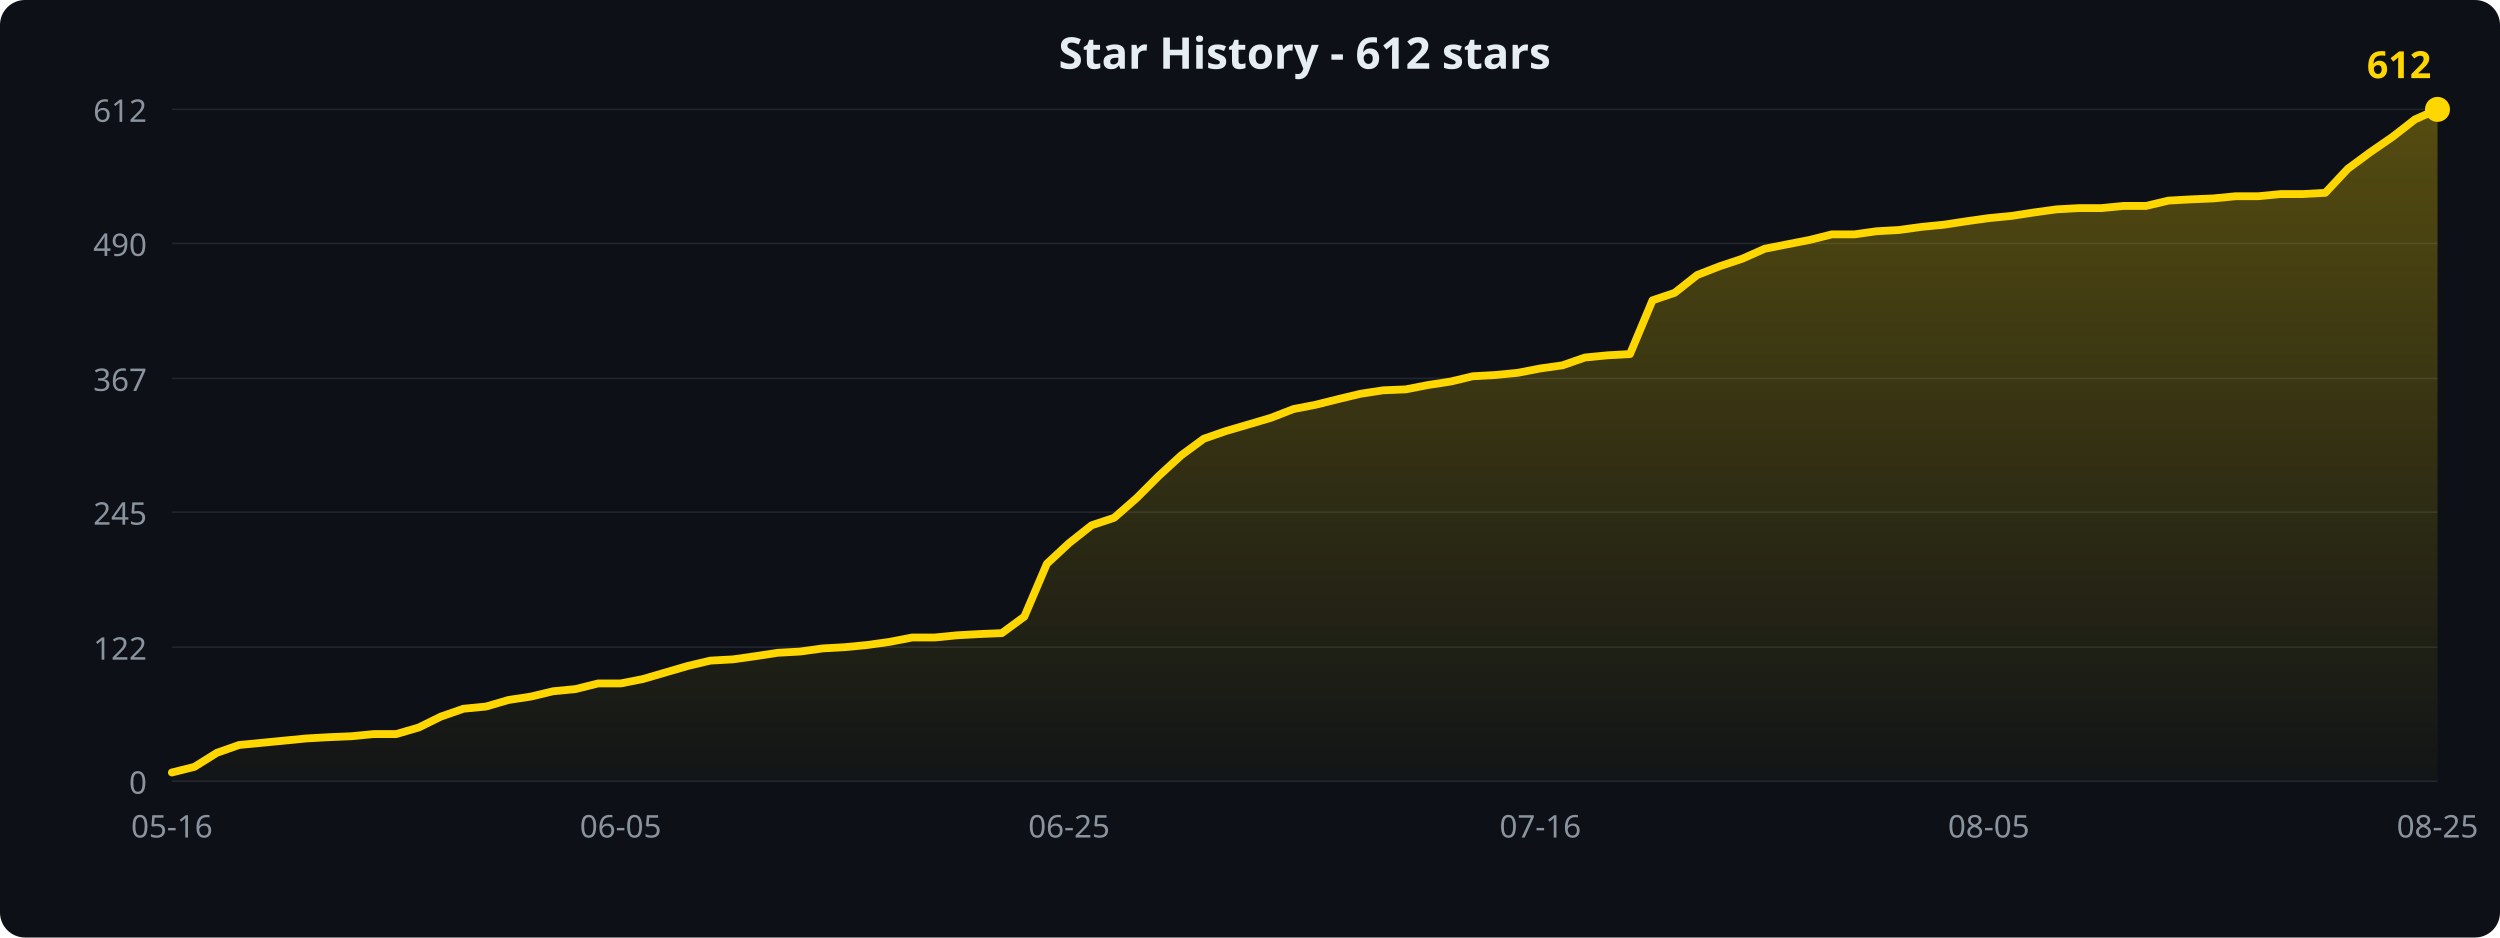
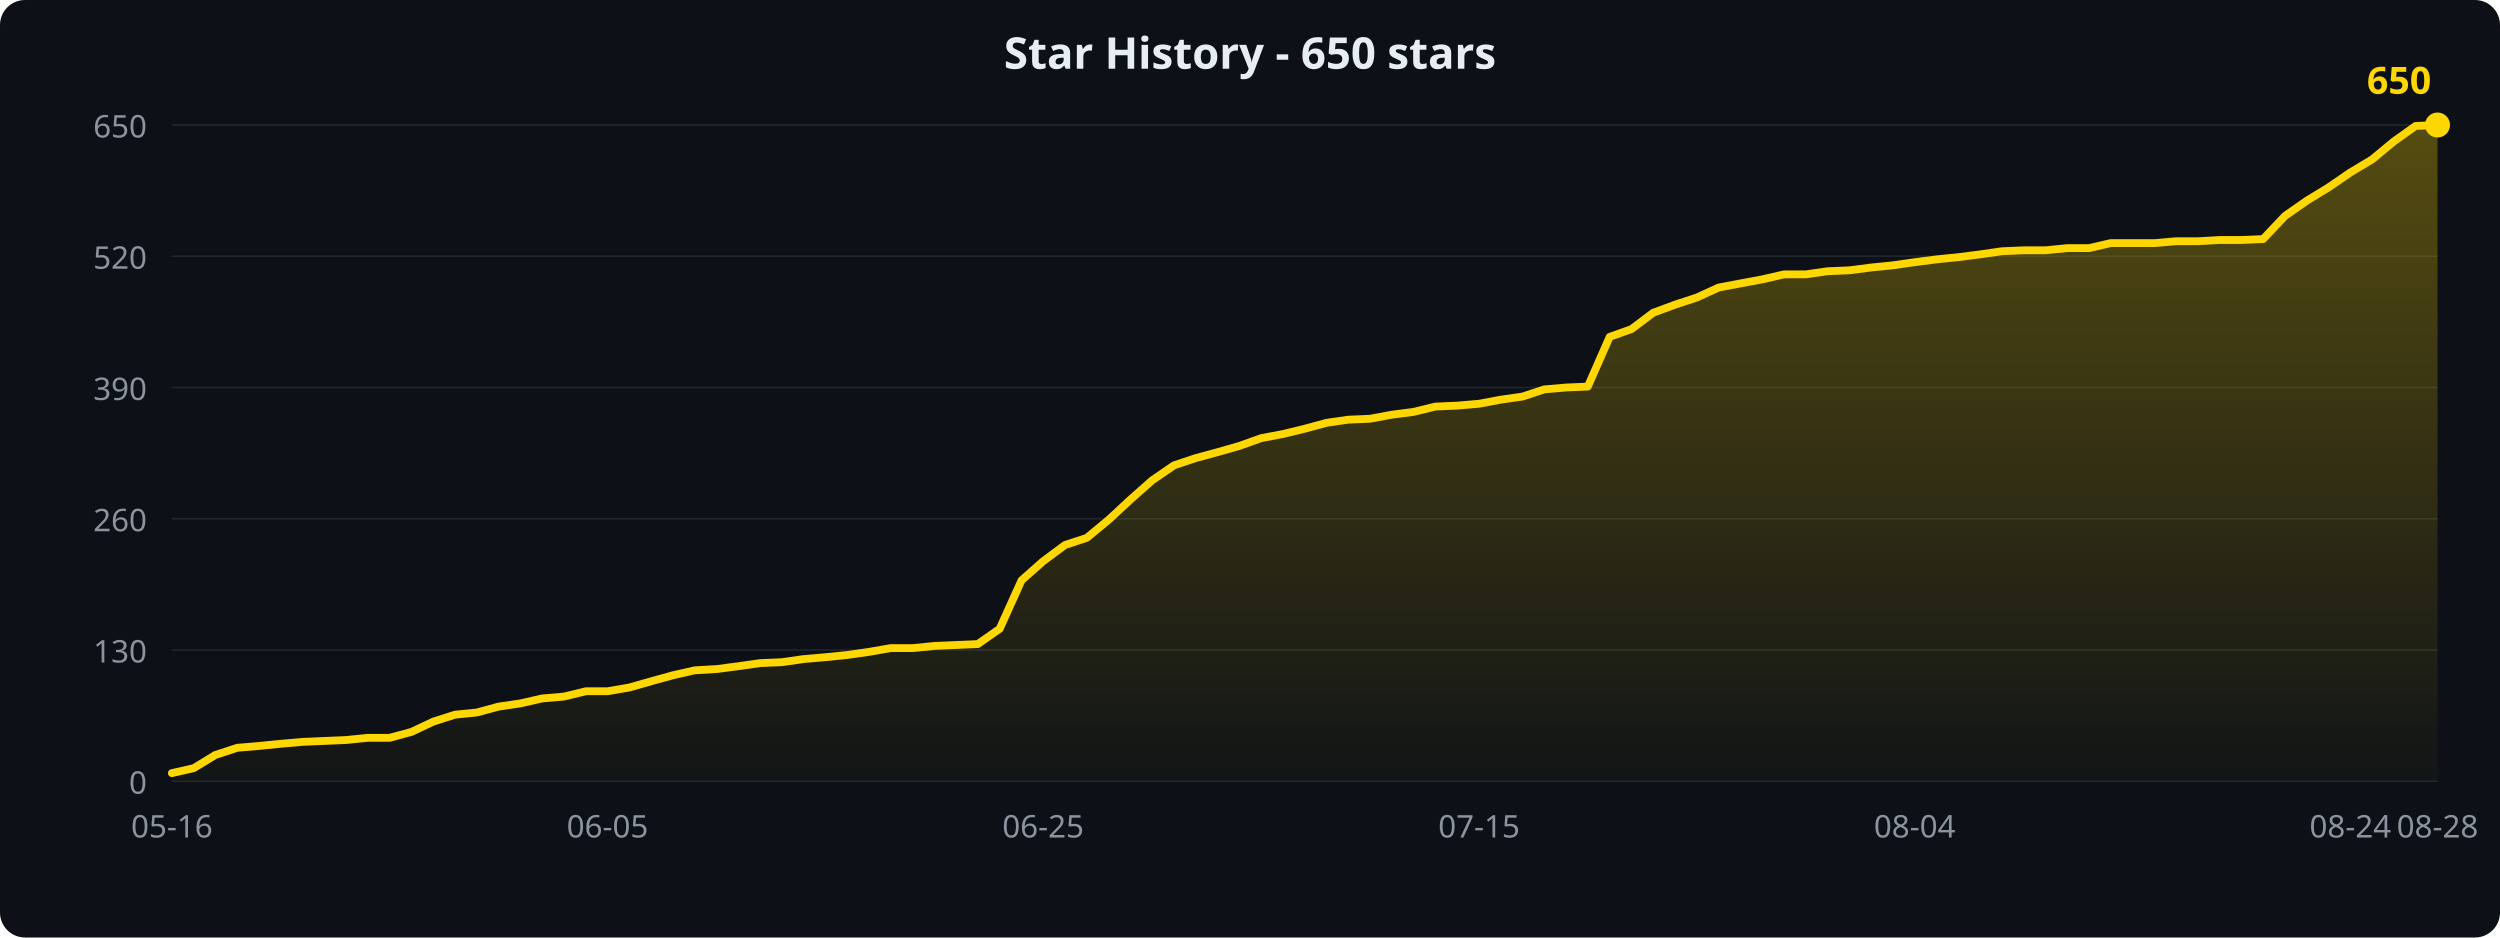
<svg xmlns="http://www.w3.org/2000/svg" viewBox="0 0 800 300" width="800" height="300">
  <defs>
    <linearGradient id="fill" x1="0" y1="0" x2="0" y2="1">
      <stop offset="0%" stop-color="#FFD700" stop-opacity="0.3" />
      <stop offset="100%" stop-color="#FFD700" stop-opacity="0.02" />
    </linearGradient>
  </defs>
  <rect width="800" height="300" rx="8" fill="#0d1117" />
-   <text x="417.5" y="22" text-anchor="middle" fill="#e6edf3" font-family="system-ui,sans-serif" font-size="14" font-weight="600">
-     Star History - 612 stars
+   <text x="400.0" y="22" text-anchor="middle" fill="#e6edf3" font-family="system-ui,sans-serif" font-size="14" font-weight="600">
+     Star History - 650 stars
  </text>
  <line x1="55" y1="250.0" x2="780" y2="250.0" stroke="#21262d" stroke-width="0.5" />
  <text x="47" y="254.0" text-anchor="end" fill="#8b949e" font-family="system-ui,sans-serif" font-size="10">0</text>
-   <line x1="55" y1="207.1" x2="780" y2="207.1" stroke="#21262d" stroke-width="0.5" />
-   <text x="47" y="211.1" text-anchor="end" fill="#8b949e" font-family="system-ui,sans-serif" font-size="10">122</text>
-   <line x1="55" y1="163.9" x2="780" y2="163.9" stroke="#21262d" stroke-width="0.5" />
-   <text x="47" y="167.9" text-anchor="end" fill="#8b949e" font-family="system-ui,sans-serif" font-size="10">245</text>
-   <line x1="55" y1="121.1" x2="780" y2="121.1" stroke="#21262d" stroke-width="0.5" />
-   <text x="47" y="125.1" text-anchor="end" fill="#8b949e" font-family="system-ui,sans-serif" font-size="10">367</text>
-   <line x1="55" y1="77.9" x2="780" y2="77.9" stroke="#21262d" stroke-width="0.5" />
-   <text x="47" y="81.9" text-anchor="end" fill="#8b949e" font-family="system-ui,sans-serif" font-size="10">490</text>
-   <line x1="55" y1="35.0" x2="780" y2="35.0" stroke="#21262d" stroke-width="0.5" />
-   <text x="47" y="39.0" text-anchor="end" fill="#8b949e" font-family="system-ui,sans-serif" font-size="10">612</text>
-   <polygon points="55.0,250 55.0,247.2 62.2,245.4 69.4,240.9 76.5,238.4 83.7,237.7 90.9,237.0 98.1,236.3 105.2,235.9 112.4,235.6 119.6,234.9 126.8,234.9 134.0,232.8 141.1,229.3 148.3,226.8 155.5,226.1 162.7,224.0 169.9,222.9 177.0,221.2 184.2,220.5 191.4,218.7 198.6,218.7 205.7,217.3 212.9,215.2 220.1,213.1 227.3,211.4 234.5,211.0 241.6,210.0 248.8,208.9 256.0,208.5 263.2,207.5 270.3,207.1 277.5,206.4 284.7,205.4 291.9,204.0 299.1,204.0 306.2,203.3 313.4,202.9 320.6,202.6 327.8,197.3 335.0,180.4 342.1,173.8 349.3,168.1 356.5,165.7 363.7,159.4 370.8,152.3 378.0,145.7 385.2,140.4 392.4,137.9 399.6,135.8 406.7,133.7 413.9,130.9 421.1,129.5 428.3,127.7 435.4,126.0 442.6,124.9 449.8,124.6 457.0,123.2 464.2,122.1 471.3,120.4 478.5,120.0 485.7,119.3 492.9,117.9 500.0,116.9 507.2,114.4 514.4,113.7 521.6,113.3 528.8,96.1 535.9,93.7 543.1,88.0 550.3,85.2 557.5,82.8 564.7,79.6 571.8,78.2 579.0,76.8 586.2,75.0 593.4,75.0 600.5,74.0 607.7,73.6 614.9,72.6 622.1,71.9 629.3,70.8 636.4,69.8 643.6,69.1 650.8,68.0 658.0,67.0 665.1,66.6 672.3,66.6 679.5,65.9 686.7,65.9 693.9,64.2 701.0,63.8 708.2,63.5 715.4,62.8 722.6,62.8 729.8,62.1 736.9,62.1 744.1,61.7 751.3,54.0 758.5,48.7 765.6,43.8 772.8,38.2 780.0,35.0 780.0,250" fill="url(#fill)" />
-   <polyline points="55.0,247.2 62.2,245.4 69.4,240.9 76.5,238.4 83.7,237.7 90.9,237.0 98.1,236.3 105.2,235.9 112.4,235.6 119.6,234.9 126.8,234.9 134.0,232.8 141.1,229.3 148.3,226.8 155.5,226.1 162.7,224.0 169.9,222.9 177.0,221.2 184.2,220.5 191.4,218.7 198.6,218.7 205.7,217.3 212.9,215.2 220.1,213.1 227.3,211.4 234.5,211.0 241.6,210.0 248.8,208.9 256.0,208.5 263.2,207.5 270.3,207.1 277.5,206.4 284.7,205.4 291.9,204.0 299.1,204.0 306.2,203.3 313.4,202.9 320.6,202.6 327.8,197.3 335.0,180.4 342.1,173.8 349.3,168.1 356.5,165.7 363.7,159.4 370.8,152.3 378.0,145.7 385.2,140.4 392.4,137.9 399.6,135.8 406.7,133.7 413.9,130.9 421.1,129.5 428.3,127.7 435.4,126.0 442.6,124.9 449.8,124.6 457.0,123.2 464.2,122.1 471.3,120.4 478.5,120.0 485.7,119.3 492.9,117.9 500.0,116.9 507.2,114.4 514.4,113.7 521.6,113.3 528.8,96.1 535.9,93.7 543.1,88.0 550.3,85.2 557.5,82.8 564.7,79.6 571.8,78.2 579.0,76.8 586.2,75.0 593.4,75.0 600.5,74.0 607.7,73.6 614.9,72.6 622.1,71.9 629.3,70.8 636.4,69.8 643.6,69.1 650.8,68.0 658.0,67.0 665.1,66.6 672.3,66.6 679.5,65.9 686.7,65.9 693.9,64.2 701.0,63.8 708.2,63.5 715.4,62.8 722.6,62.8 729.8,62.1 736.9,62.1 744.1,61.7 751.3,54.0 758.5,48.7 765.6,43.8 772.8,38.2 780.0,35.0" fill="none" stroke="#FFD700" stroke-width="2.5" stroke-linejoin="round" stroke-linecap="round" />
+   <line x1="55" y1="208.0" x2="780" y2="208.0" stroke="#21262d" stroke-width="0.5" />
+   <text x="47" y="212.0" text-anchor="end" fill="#8b949e" font-family="system-ui,sans-serif" font-size="10">130</text>
+   <line x1="55" y1="166.0" x2="780" y2="166.0" stroke="#21262d" stroke-width="0.5" />
+   <text x="47" y="170.0" text-anchor="end" fill="#8b949e" font-family="system-ui,sans-serif" font-size="10">260</text>
+   <line x1="55" y1="124.0" x2="780" y2="124.0" stroke="#21262d" stroke-width="0.5" />
+   <text x="47" y="128.0" text-anchor="end" fill="#8b949e" font-family="system-ui,sans-serif" font-size="10">390</text>
+   <line x1="55" y1="82.0" x2="780" y2="82.0" stroke="#21262d" stroke-width="0.5" />
+   <text x="47" y="86.0" text-anchor="end" fill="#8b949e" font-family="system-ui,sans-serif" font-size="10">520</text>
+   <line x1="55" y1="40.0" x2="780" y2="40.0" stroke="#21262d" stroke-width="0.5" />
+   <text x="47" y="44.0" text-anchor="end" fill="#8b949e" font-family="system-ui,sans-serif" font-size="10">650</text>
+   <polygon points="55.0,247.4 62.0,245.8 68.9,241.6 75.9,239.3 82.9,238.7 89.9,238.0 96.8,237.4 103.8,237.1 110.8,236.8 117.7,236.1 124.7,236.1 131.7,234.2 138.7,230.9 145.6,228.7 152.6,228.0 159.6,226.1 166.5,225.1 173.5,223.5 180.5,222.9 187.5,221.2 194.4,221.2 201.4,220.0 208.4,218.0 215.3,216.1 222.3,214.5 229.3,214.1 236.2,213.2 243.2,212.2 250.2,211.9 257.2,210.9 264.1,210.3 271.1,209.6 278.1,208.6 285.0,207.4 292.0,207.4 299.0,206.7 306.0,206.4 312.9,206.1 319.9,201.2 326.9,185.7 333.8,179.6 340.8,174.4 347.8,172.1 354.8,166.3 361.7,159.9 368.7,153.7 375.7,148.9 382.6,146.6 389.6,144.7 396.6,142.7 403.6,140.2 410.5,138.9 417.5,137.2 424.5,135.3 431.4,134.3 438.4,134.0 445.4,132.7 452.4,131.8 459.3,130.1 466.3,129.8 473.3,129.2 480.2,127.9 487.2,126.9 494.2,124.6 501.2,124.0 508.1,123.7 515.1,107.8 522.1,105.3 529.0,100.1 536.0,97.5 543.0,95.2 550.0,92.0 556.9,90.7 563.9,89.4 570.9,87.8 577.8,87.8 584.8,86.8 591.8,86.5 598.8,85.6 605.7,84.9 612.7,83.9 619.7,83.0 626.6,82.3 633.6,81.4 640.6,80.4 647.5,80.1 654.5,80.1 661.5,79.4 668.5,79.4 675.4,77.8 682.4,77.8 689.4,77.8 696.3,77.2 703.3,77.2 710.3,76.8 717.3,76.8 724.2,76.5 731.2,69.1 738.2,64.2 745.1,60.0 752.1,55.2 759.1,51.0 766.1,45.2 773.0,40.3 780.0,40.0 780.0,250.0 55.0,250.0" fill="url(#fill)" />
+   <polyline points="55.0,247.4 62.0,245.8 68.9,241.6 75.9,239.3 82.9,238.7 89.9,238.0 96.8,237.4 103.8,237.1 110.8,236.8 117.7,236.1 124.7,236.1 131.7,234.2 138.7,230.9 145.6,228.7 152.6,228.0 159.6,226.1 166.5,225.1 173.5,223.5 180.5,222.9 187.5,221.2 194.4,221.2 201.4,220.0 208.4,218.0 215.3,216.1 222.3,214.5 229.3,214.1 236.2,213.2 243.2,212.2 250.2,211.9 257.2,210.9 264.1,210.3 271.1,209.6 278.1,208.6 285.0,207.4 292.0,207.4 299.0,206.7 306.0,206.4 312.9,206.1 319.9,201.2 326.9,185.7 333.8,179.6 340.8,174.4 347.8,172.1 354.8,166.3 361.7,159.9 368.7,153.7 375.7,148.9 382.6,146.6 389.6,144.7 396.6,142.7 403.6,140.2 410.5,138.9 417.5,137.2 424.5,135.3 431.4,134.3 438.4,134.0 445.4,132.7 452.4,131.8 459.3,130.1 466.3,129.8 473.3,129.2 480.2,127.9 487.2,126.9 494.2,124.6 501.2,124.0 508.1,123.7 515.1,107.8 522.1,105.3 529.0,100.1 536.0,97.5 543.0,95.2 550.0,92.0 556.9,90.7 563.9,89.4 570.9,87.8 577.8,87.8 584.8,86.8 591.8,86.5 598.8,85.6 605.7,84.9 612.7,83.9 619.7,83.0 626.6,82.3 633.6,81.4 640.6,80.4 647.5,80.1 654.5,80.1 661.5,79.4 668.5,79.4 675.4,77.8 682.4,77.8 689.4,77.8 696.3,77.2 703.3,77.2 710.3,76.8 717.3,76.8 724.2,76.5 731.2,69.1 738.2,64.2 745.1,60.0 752.1,55.2 759.1,51.0 766.1,45.2 773.0,40.3 780.0,40.0" fill="none" stroke="#FFD700" stroke-width="2.5" stroke-linejoin="round" stroke-linecap="round" />
  <text x="55.0" y="268" text-anchor="middle" fill="#8b949e" font-family="system-ui,sans-serif" font-size="10">05-16</text>
-   <text x="198.6" y="268" text-anchor="middle" fill="#8b949e" font-family="system-ui,sans-serif" font-size="10">06-05</text>
-   <text x="342.1" y="268" text-anchor="middle" fill="#8b949e" font-family="system-ui,sans-serif" font-size="10">06-25</text>
-   <text x="492.9" y="268" text-anchor="middle" fill="#8b949e" font-family="system-ui,sans-serif" font-size="10">07-16</text>
-   <text x="636.4" y="268" text-anchor="middle" fill="#8b949e" font-family="system-ui,sans-serif" font-size="10">08-05</text>
-   <text x="780.0" y="268" text-anchor="middle" fill="#8b949e" font-family="system-ui,sans-serif" font-size="10">08-25</text>
-   <circle cx="780.0" cy="35.0" r="4" fill="#FFD700" />
-   <text x="778.0" y="25.0" text-anchor="end" fill="#FFD700" font-family="system-ui,sans-serif" font-size="12" font-weight="600">612</text>
+   <text x="194.4" y="268" text-anchor="middle" fill="#8b949e" font-family="system-ui,sans-serif" font-size="10">06-05</text>
+   <text x="333.8" y="268" text-anchor="middle" fill="#8b949e" font-family="system-ui,sans-serif" font-size="10">06-25</text>
+   <text x="473.3" y="268" text-anchor="middle" fill="#8b949e" font-family="system-ui,sans-serif" font-size="10">07-15</text>
+   <text x="612.7" y="268" text-anchor="middle" fill="#8b949e" font-family="system-ui,sans-serif" font-size="10">08-04</text>
+   <text x="752.1" y="268" text-anchor="middle" fill="#8b949e" font-family="system-ui,sans-serif" font-size="10">08-24</text>
+   <text x="780.0" y="268" text-anchor="middle" fill="#8b949e" font-family="system-ui,sans-serif" font-size="10">08-28</text>
+   <circle cx="780.0" cy="40.0" r="4" fill="#FFD700" />
+   <text x="778.0" y="30.0" text-anchor="end" fill="#FFD700" font-family="system-ui,sans-serif" font-size="12" font-weight="600">650</text>
</svg>
